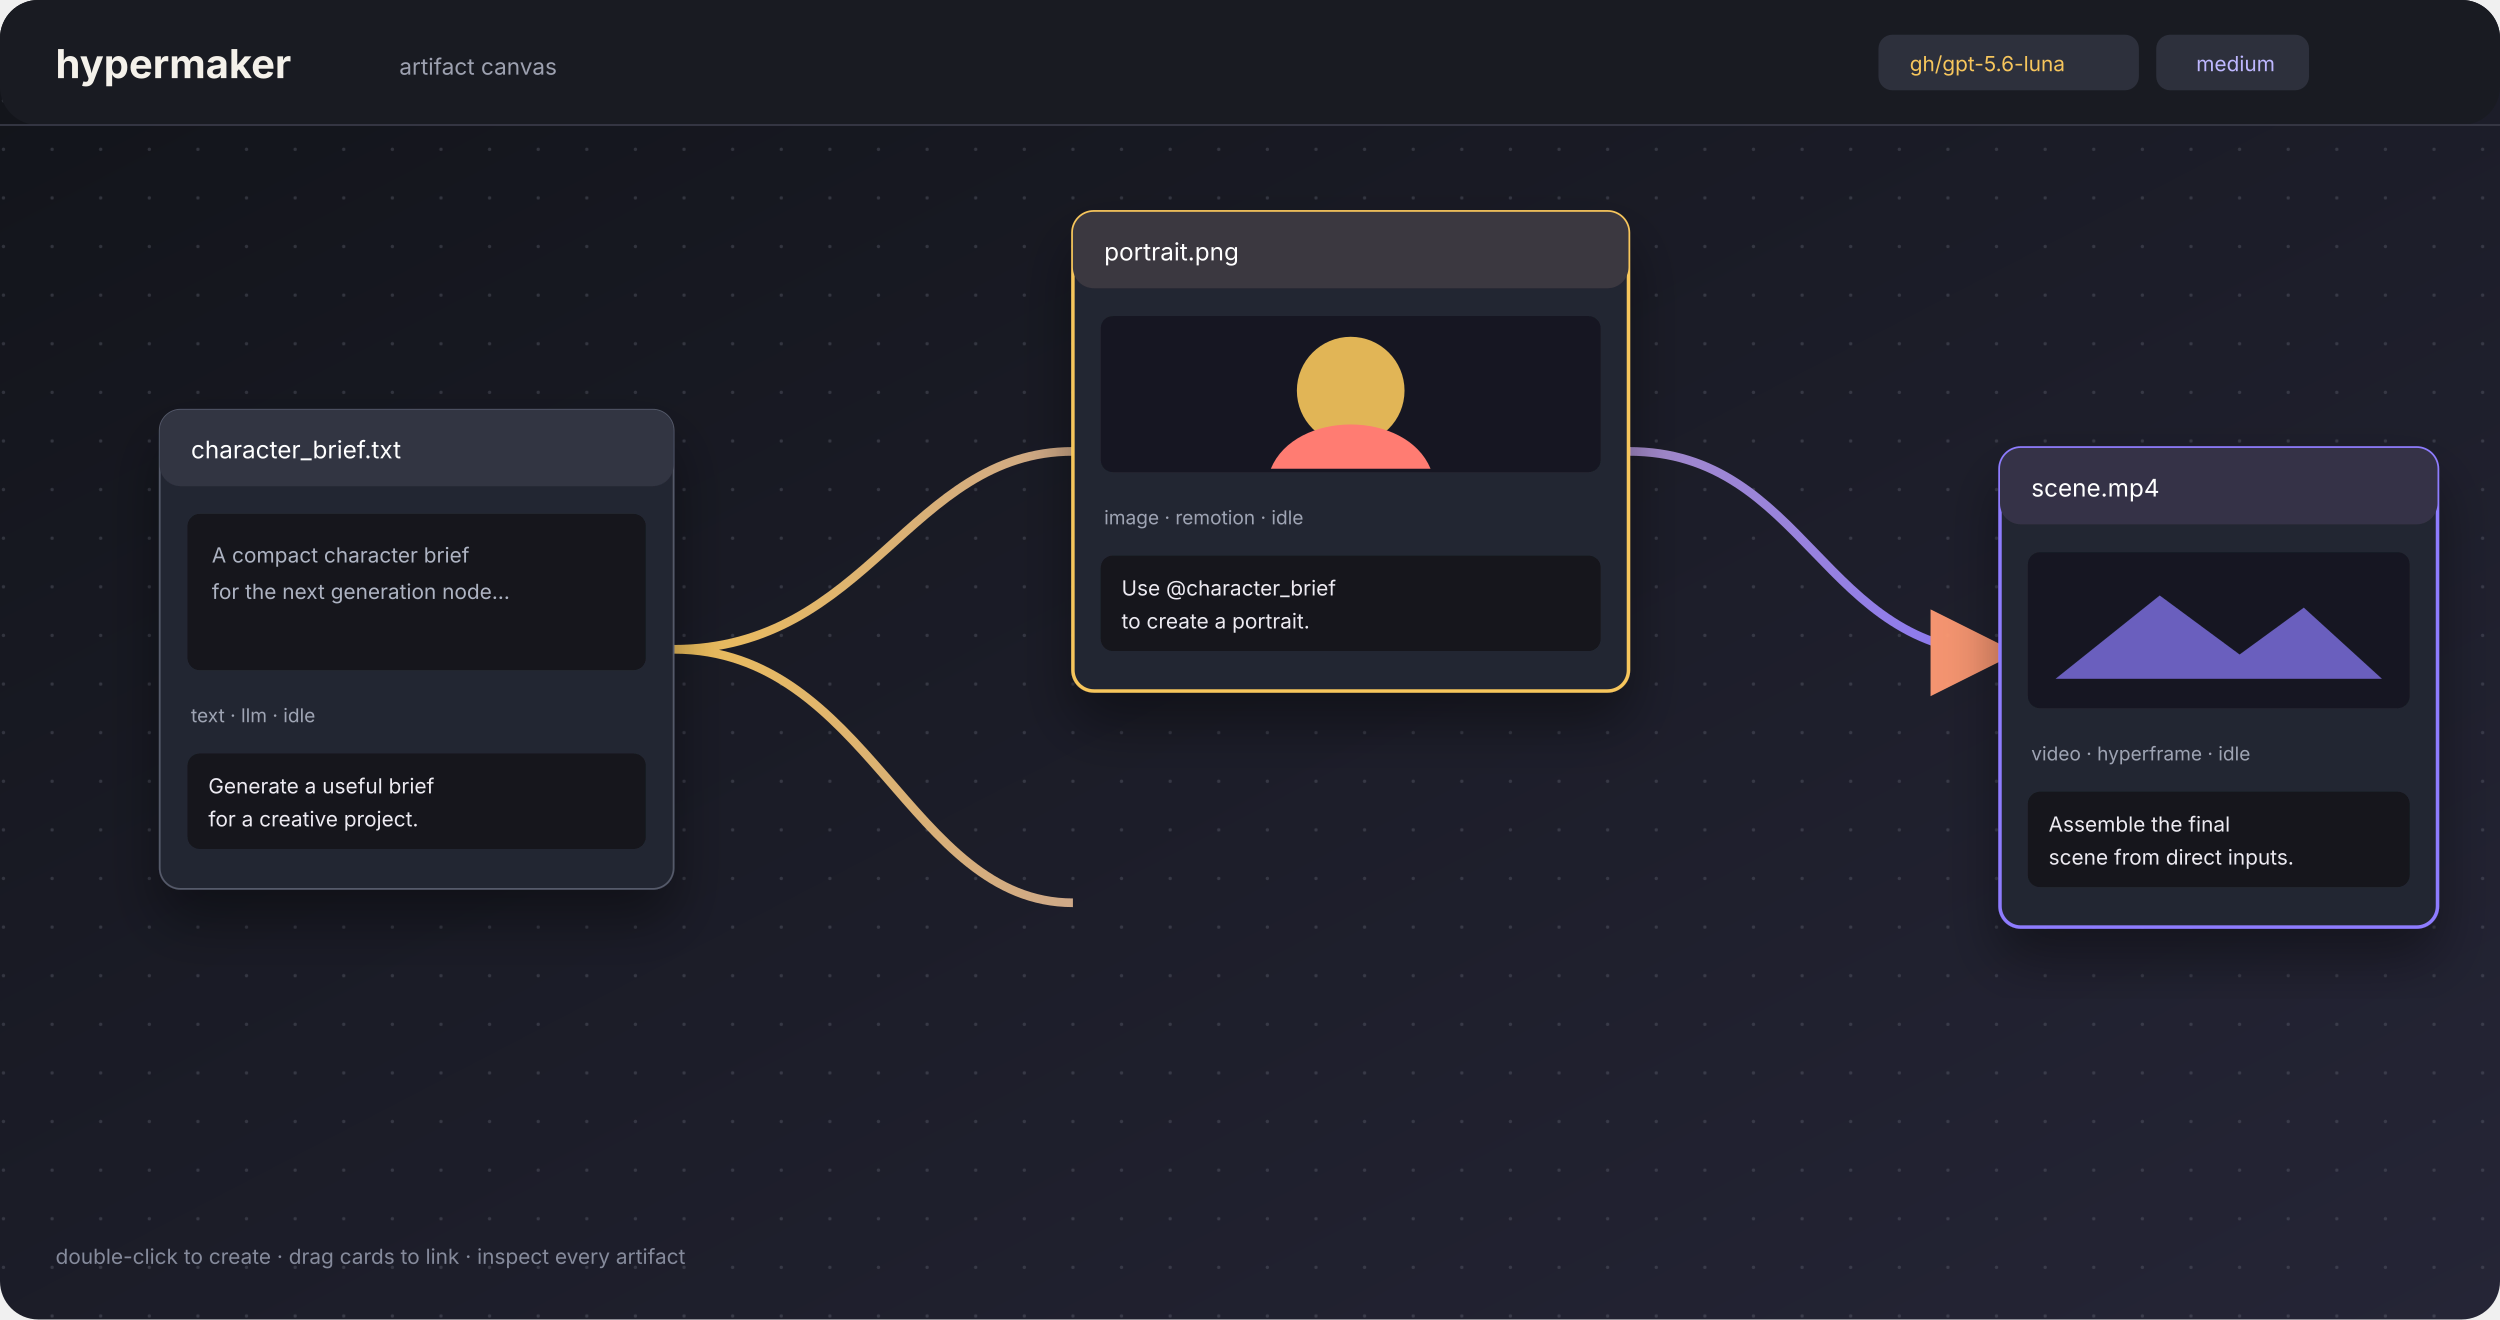
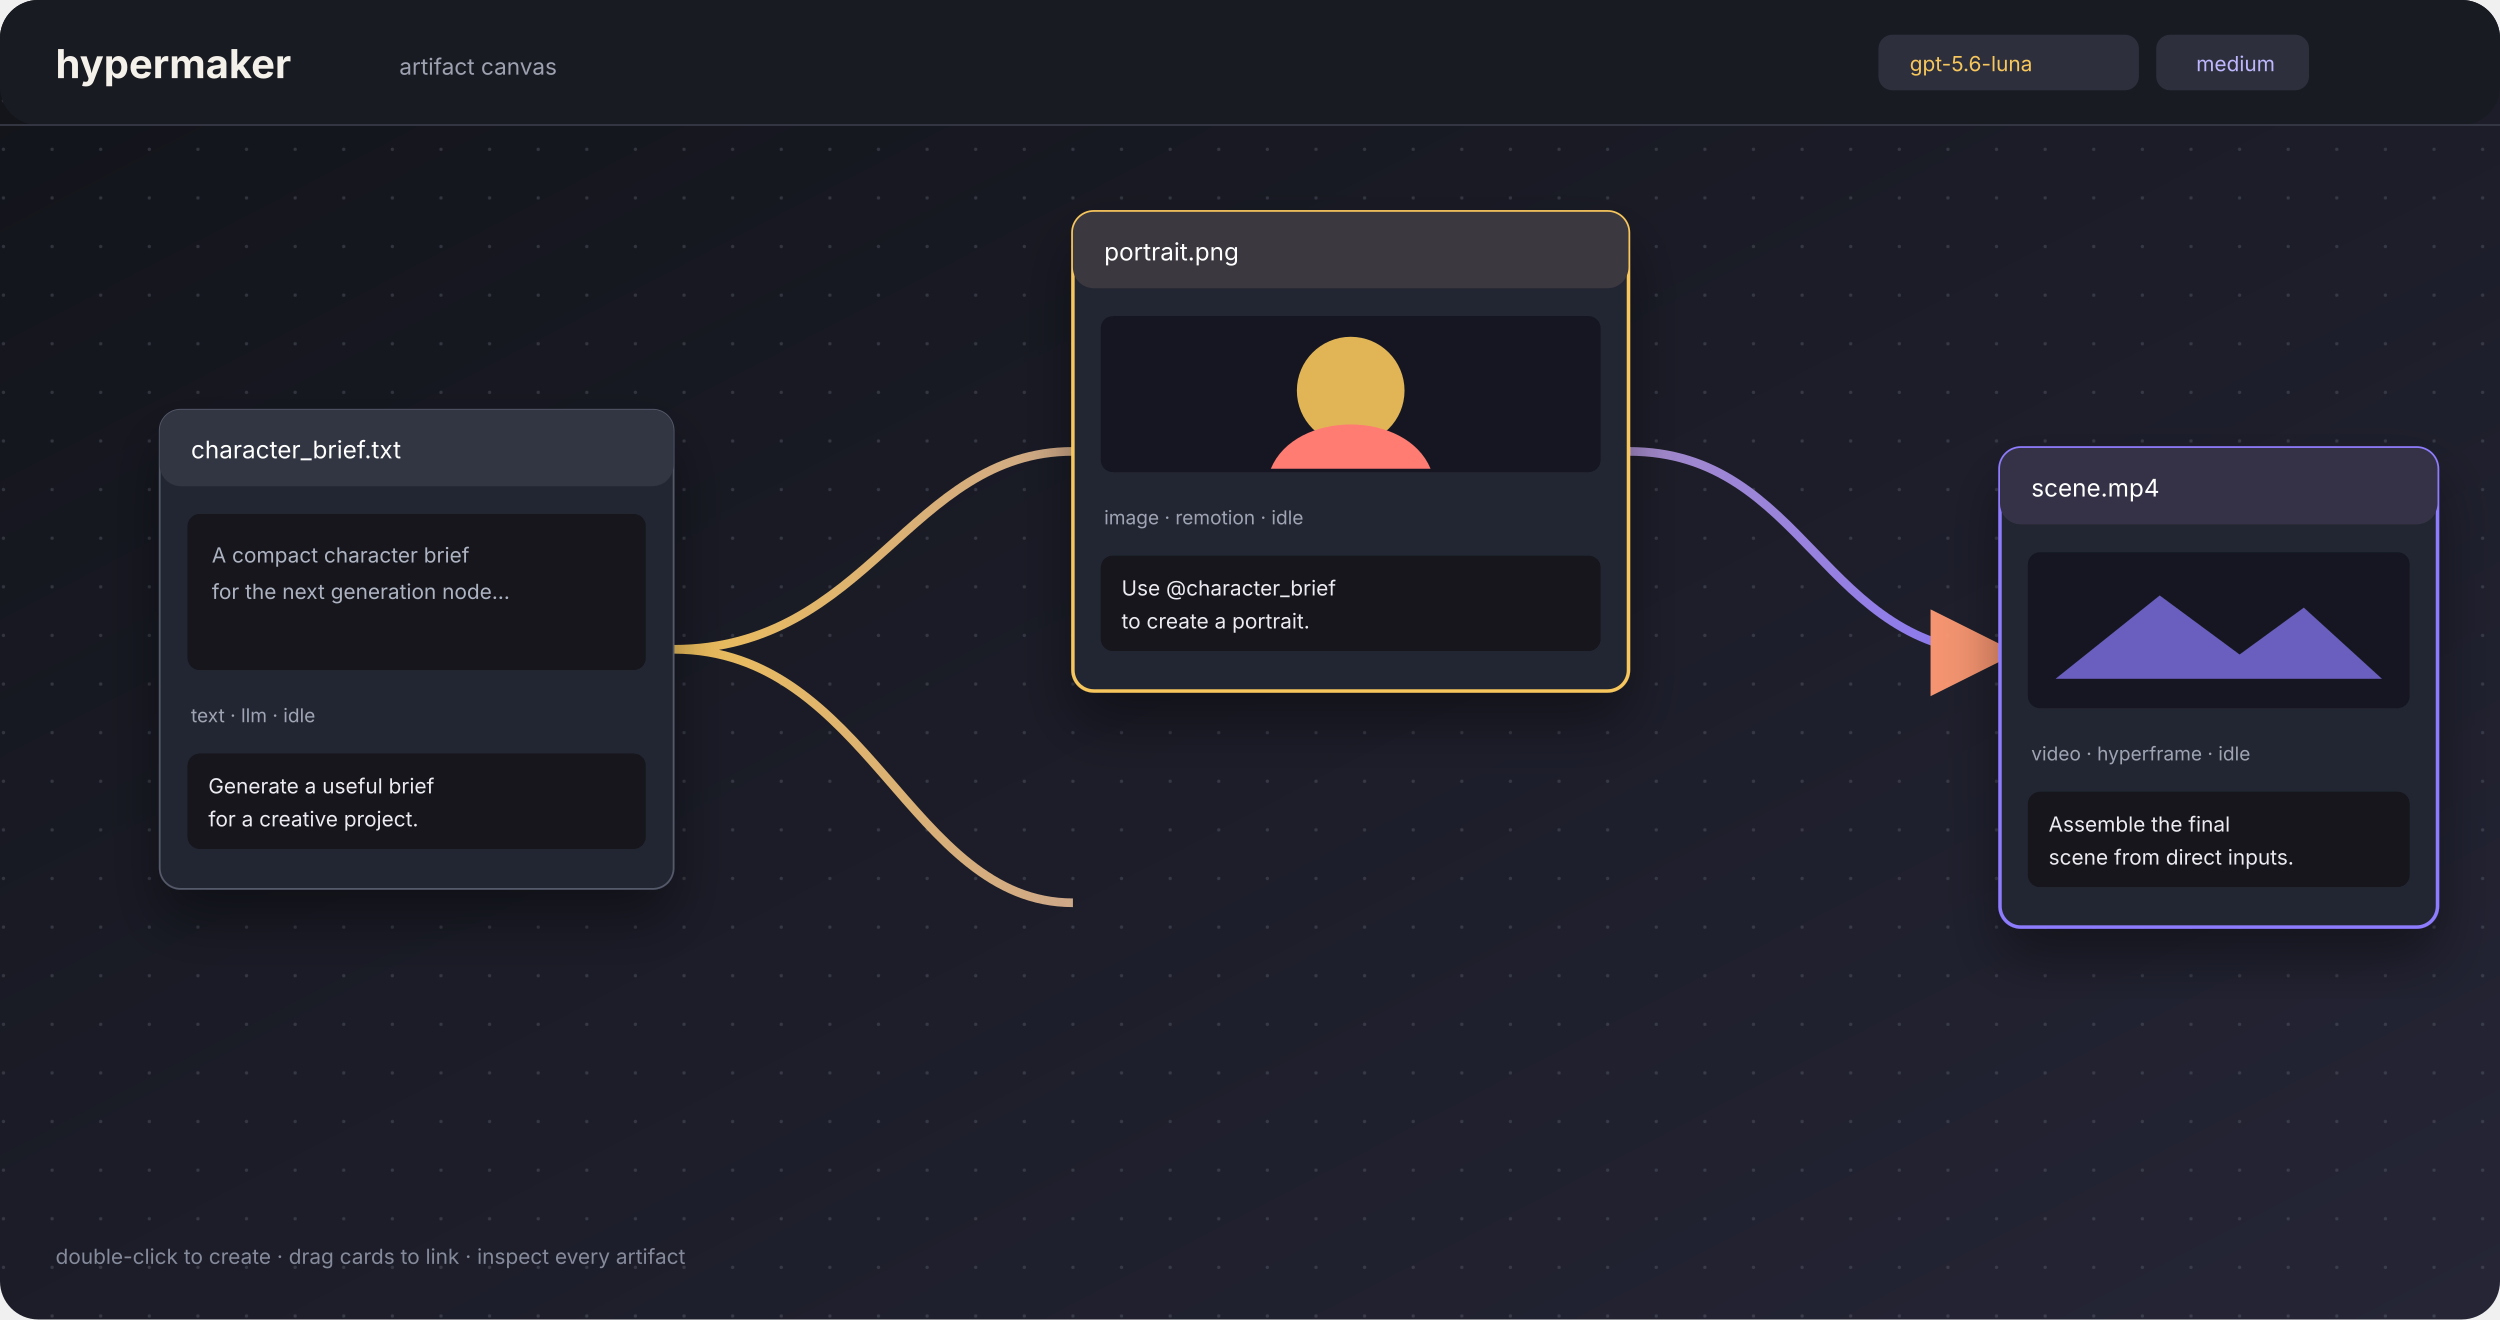
<svg xmlns="http://www.w3.org/2000/svg" viewBox="0 0 1440 760" role="img" aria-labelledby="title desc">
  <defs>
    <linearGradient id="bg" x1="0" y1="0" x2="1" y2="1">
      <stop stop-color="#12141A" />
      <stop offset="1" stop-color="#252536" />
    </linearGradient>
    <linearGradient id="edge" x1="0" y1="0" x2="1" y2="0">
      <stop stop-color="#F7C65C" />
      <stop offset="1" stop-color="#8E7CFF" />
    </linearGradient>
    <filter id="shadow">
      <feDropShadow dx="0" dy="18" stdDeviation="16" flood-color="#000" flood-opacity=".38" />
    </filter>
    <pattern id="dots" width="28" height="28" patternUnits="userSpaceOnUse">
      <circle cx="2" cy="2" r="1" fill="#686A78" opacity=".34" />
    </pattern>
    <marker id="arrow" markerWidth="10" markerHeight="10" refX="8" refY="5" orient="auto">
      <path d="M0 0 10 5 0 10Z" fill="#FF9A73" />
    </marker>
  </defs>
  <rect width="1440" height="760" rx="22" fill="url(#bg)" />
  <rect width="1440" height="760" rx="22" fill="url(#dots)" />
  <rect width="1440" height="72" rx="22" fill="#191B22" />
  <path d="M0 72h1440" stroke="#383A47" />
  <g font-family="Inter,Arial,sans-serif" fill="#F4F1EA">
    <text x="32" y="45" font-size="23" font-weight="700">hypermaker</text>
    <text x="230" y="43" font-size="13" fill="#9DA1B0">artifact canvas</text>
    <rect x="1082" y="20" width="150" height="32" rx="8" fill="#2D303C" />
-     <text x="1100" y="41" font-size="12" fill="#F7C65C">gh/gpt-5.6-luna</text>
+     <text x="1100" y="41" font-size="12" fill="#F7C65C">gpt-5.6-luna</text>
    <rect x="1242" y="20" width="88" height="32" rx="8" fill="#2D303C" />
    <text x="1265" y="41" font-size="12" fill="#BEB7FF">medium</text>
  </g>
  <path d="M388 374C500 374 524 260 618 260M388 374C500 374 524 520 618 520M938 260c102 0 112 116 214 116" fill="none" stroke="url(#edge)" stroke-width="5" marker-end="url(#arrow)" opacity=".95" />
  <g filter="url(#shadow)" font-family="Inter,Arial,sans-serif">
    <g transform="translate(92 236)">
      <rect width="296" height="276" rx="12" fill="#242732" stroke="#555A6A" />
      <rect width="296" height="44" rx="12" fill="#303442" />
      <text x="18" y="28" font-size="14" fill="#FFF">character_brief.txt</text>
      <rect x="16" y="60" width="264" height="90" rx="7" fill="#15171D" />
      <text x="30" y="88" font-size="12" fill="#AEB3C2">A compact character brief</text>
      <text x="30" y="109" font-size="12" fill="#AEB3C2">for the next generation node…</text>
      <text x="18" y="180" font-size="11" fill="#9EA4B4">text · llm · idle</text>
      <rect x="16" y="198" width="264" height="55" rx="7" fill="#15171D" />
      <text x="28" y="221" font-size="12" fill="#EDEAF1">Generate a useful brief</text>
      <text x="28" y="240" font-size="12" fill="#EDEAF1">for a creative project.</text>
    </g>
    <g transform="translate(618 122)">
      <rect width="320" height="276" rx="12" fill="#242732" stroke="#F7C65C" stroke-width="2" />
      <rect width="320" height="44" rx="12" fill="#3B3740" />
      <text x="18" y="28" font-size="14" fill="#FFF">portrait.png</text>
      <rect x="16" y="60" width="288" height="90" rx="7" fill="#171924" />
      <circle cx="160" cy="103" r="31" fill="#F7C65C" opacity=".9" />
      <path d="M114 148c14-34 78-34 92 0" fill="#FF7B72" />
      <text x="18" y="180" font-size="11" fill="#9EA4B4">image · remotion · idle</text>
      <rect x="16" y="198" width="288" height="55" rx="7" fill="#15171D" />
      <text x="28" y="221" font-size="12" fill="#EDEAF1">Use @character_brief</text>
      <text x="28" y="240" font-size="12" fill="#EDEAF1">to create a portrait.</text>
    </g>
    <g transform="translate(1152 258)">
      <rect width="252" height="276" rx="12" fill="#242732" stroke="#8E7CFF" stroke-width="2" />
      <rect width="252" height="44" rx="12" fill="#353346" />
      <text x="18" y="28" font-size="14" fill="#FFF">scene.mp4</text>
      <rect x="16" y="60" width="220" height="90" rx="7" fill="#171924" />
      <path d="M32 133 92 85l46 34 37-27 45 41Z" fill="#8E7CFF" opacity=".7" />
      <text x="18" y="180" font-size="11" fill="#9EA4B4">video · hyperframe · idle</text>
      <rect x="16" y="198" width="220" height="55" rx="7" fill="#15171D" />
      <text x="28" y="221" font-size="12" fill="#EDEAF1">Assemble the final</text>
      <text x="28" y="240" font-size="12" fill="#EDEAF1">scene from direct inputs.</text>
    </g>
  </g>
  <text x="32" y="728" font-family="Inter,Arial,sans-serif" font-size="12" fill="#858A9B">double-click to create · drag cards to link · inspect every artifact</text>
</svg>
